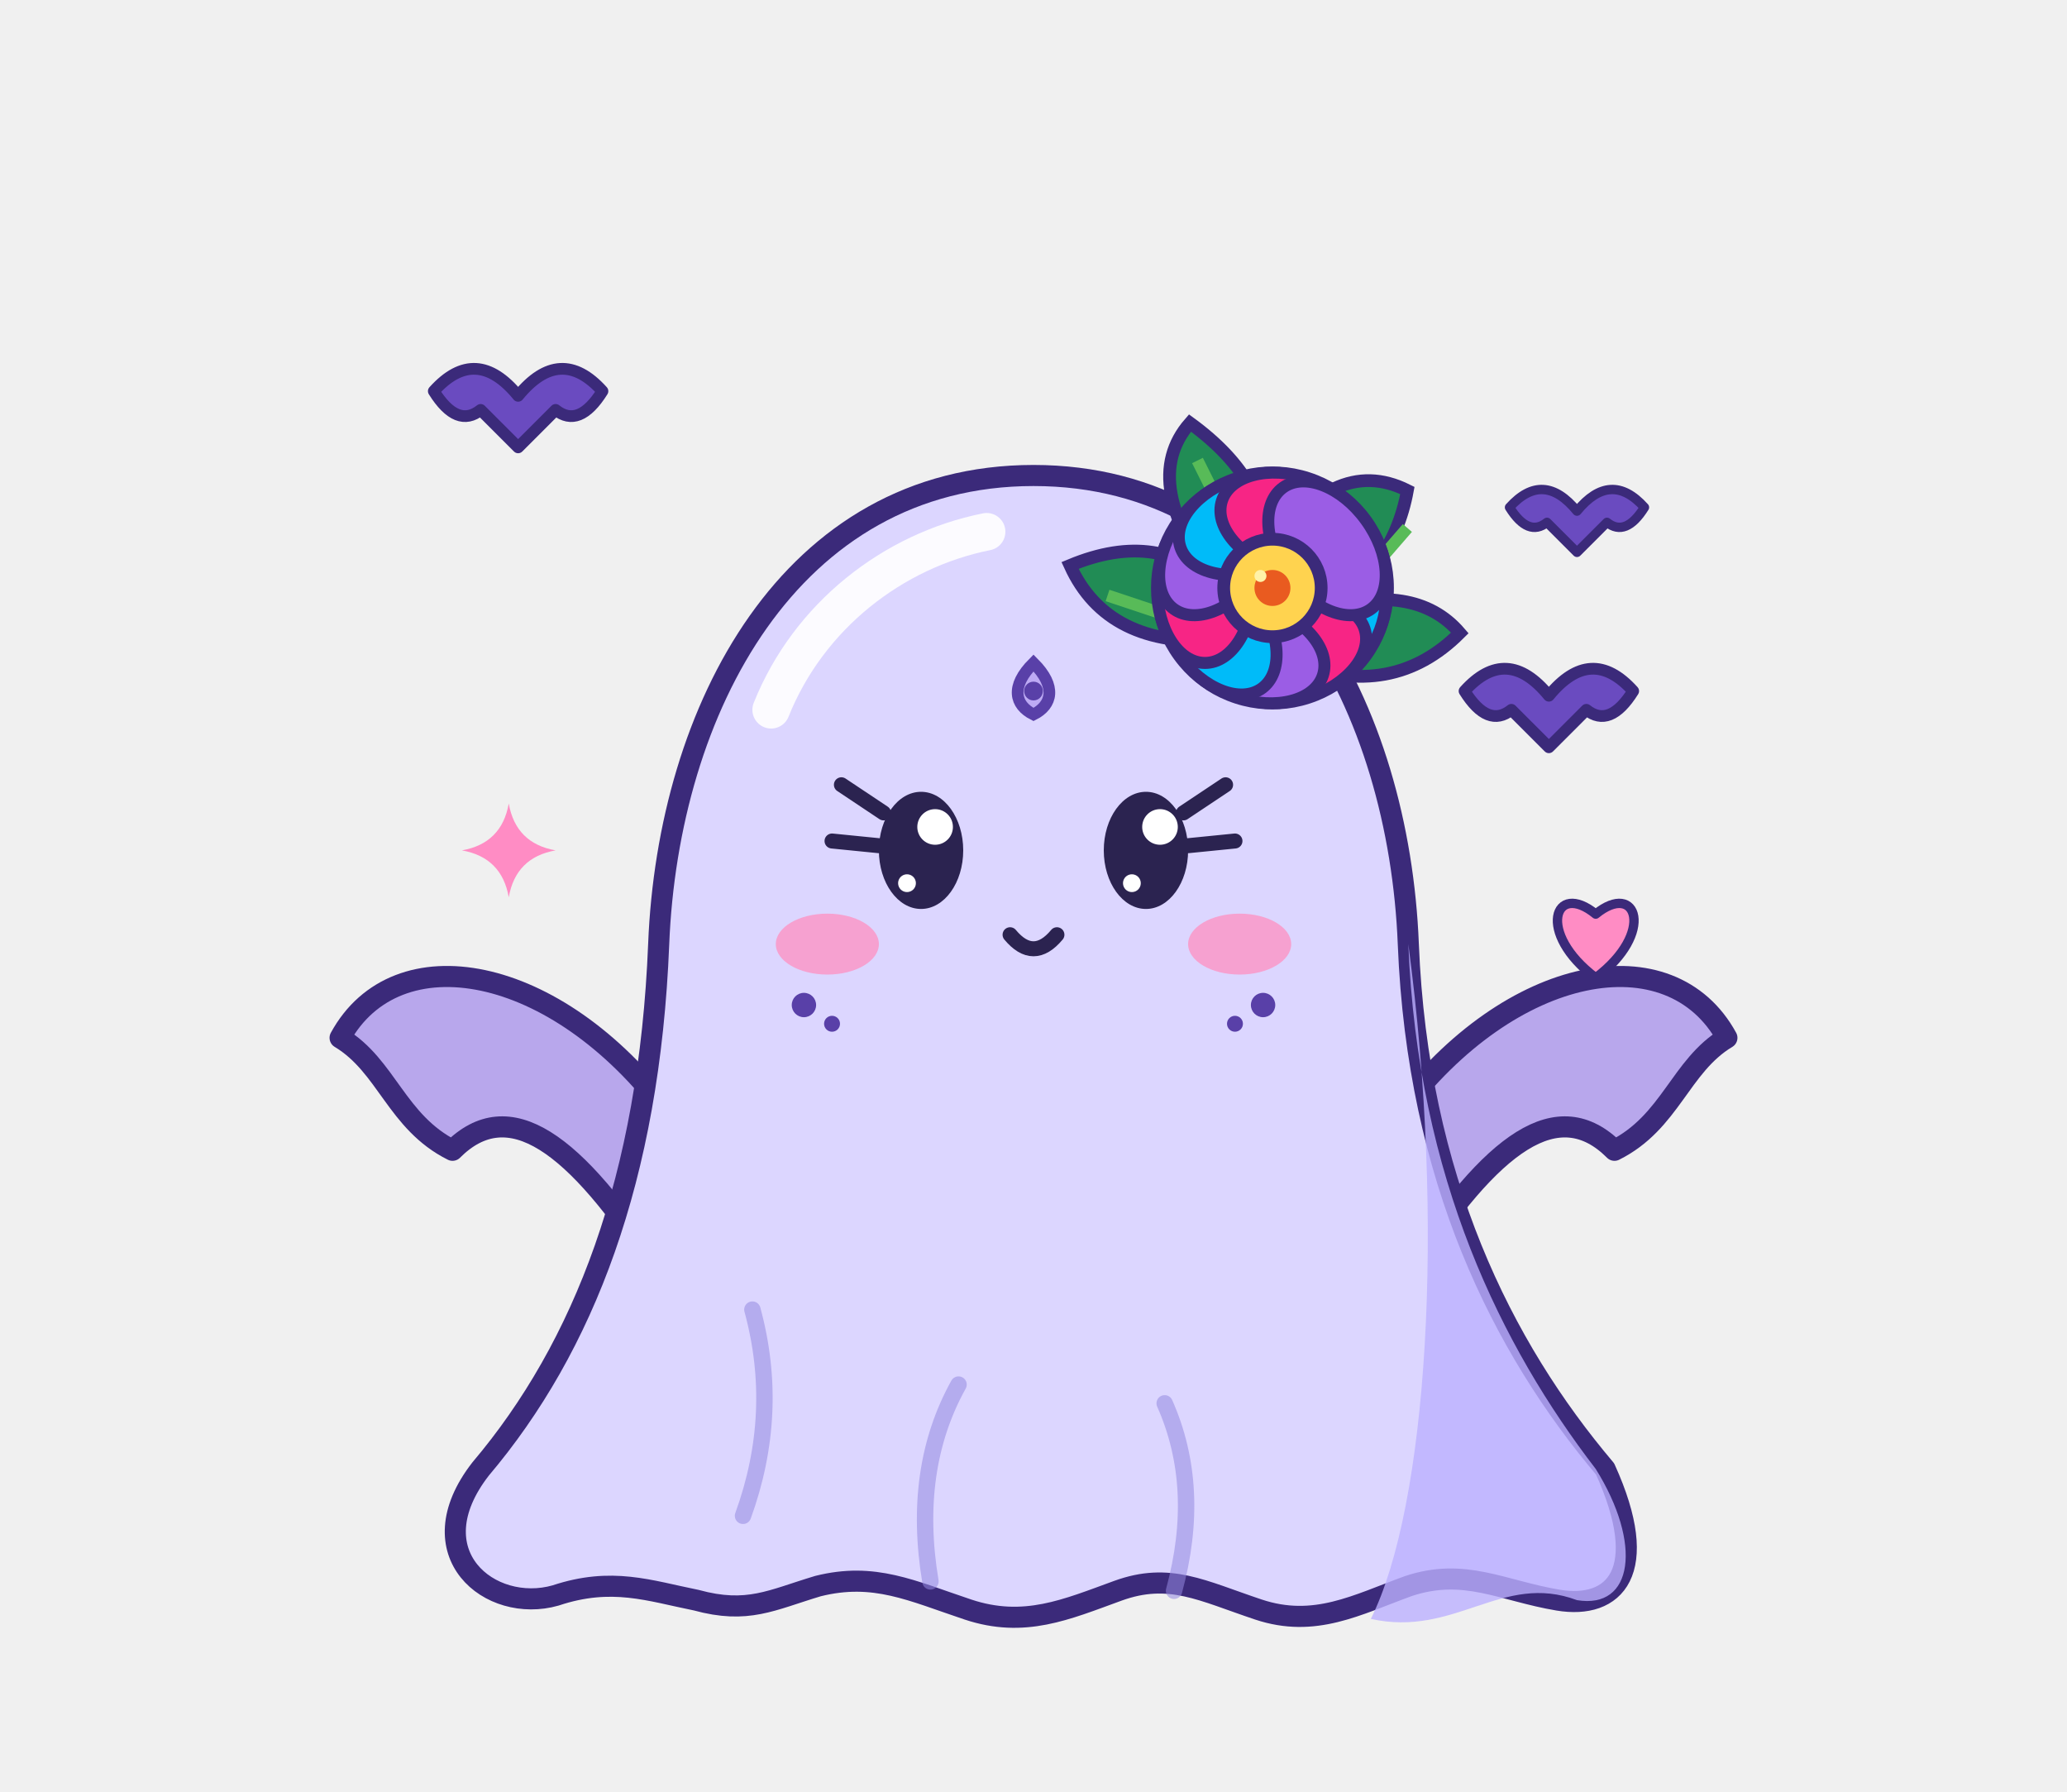
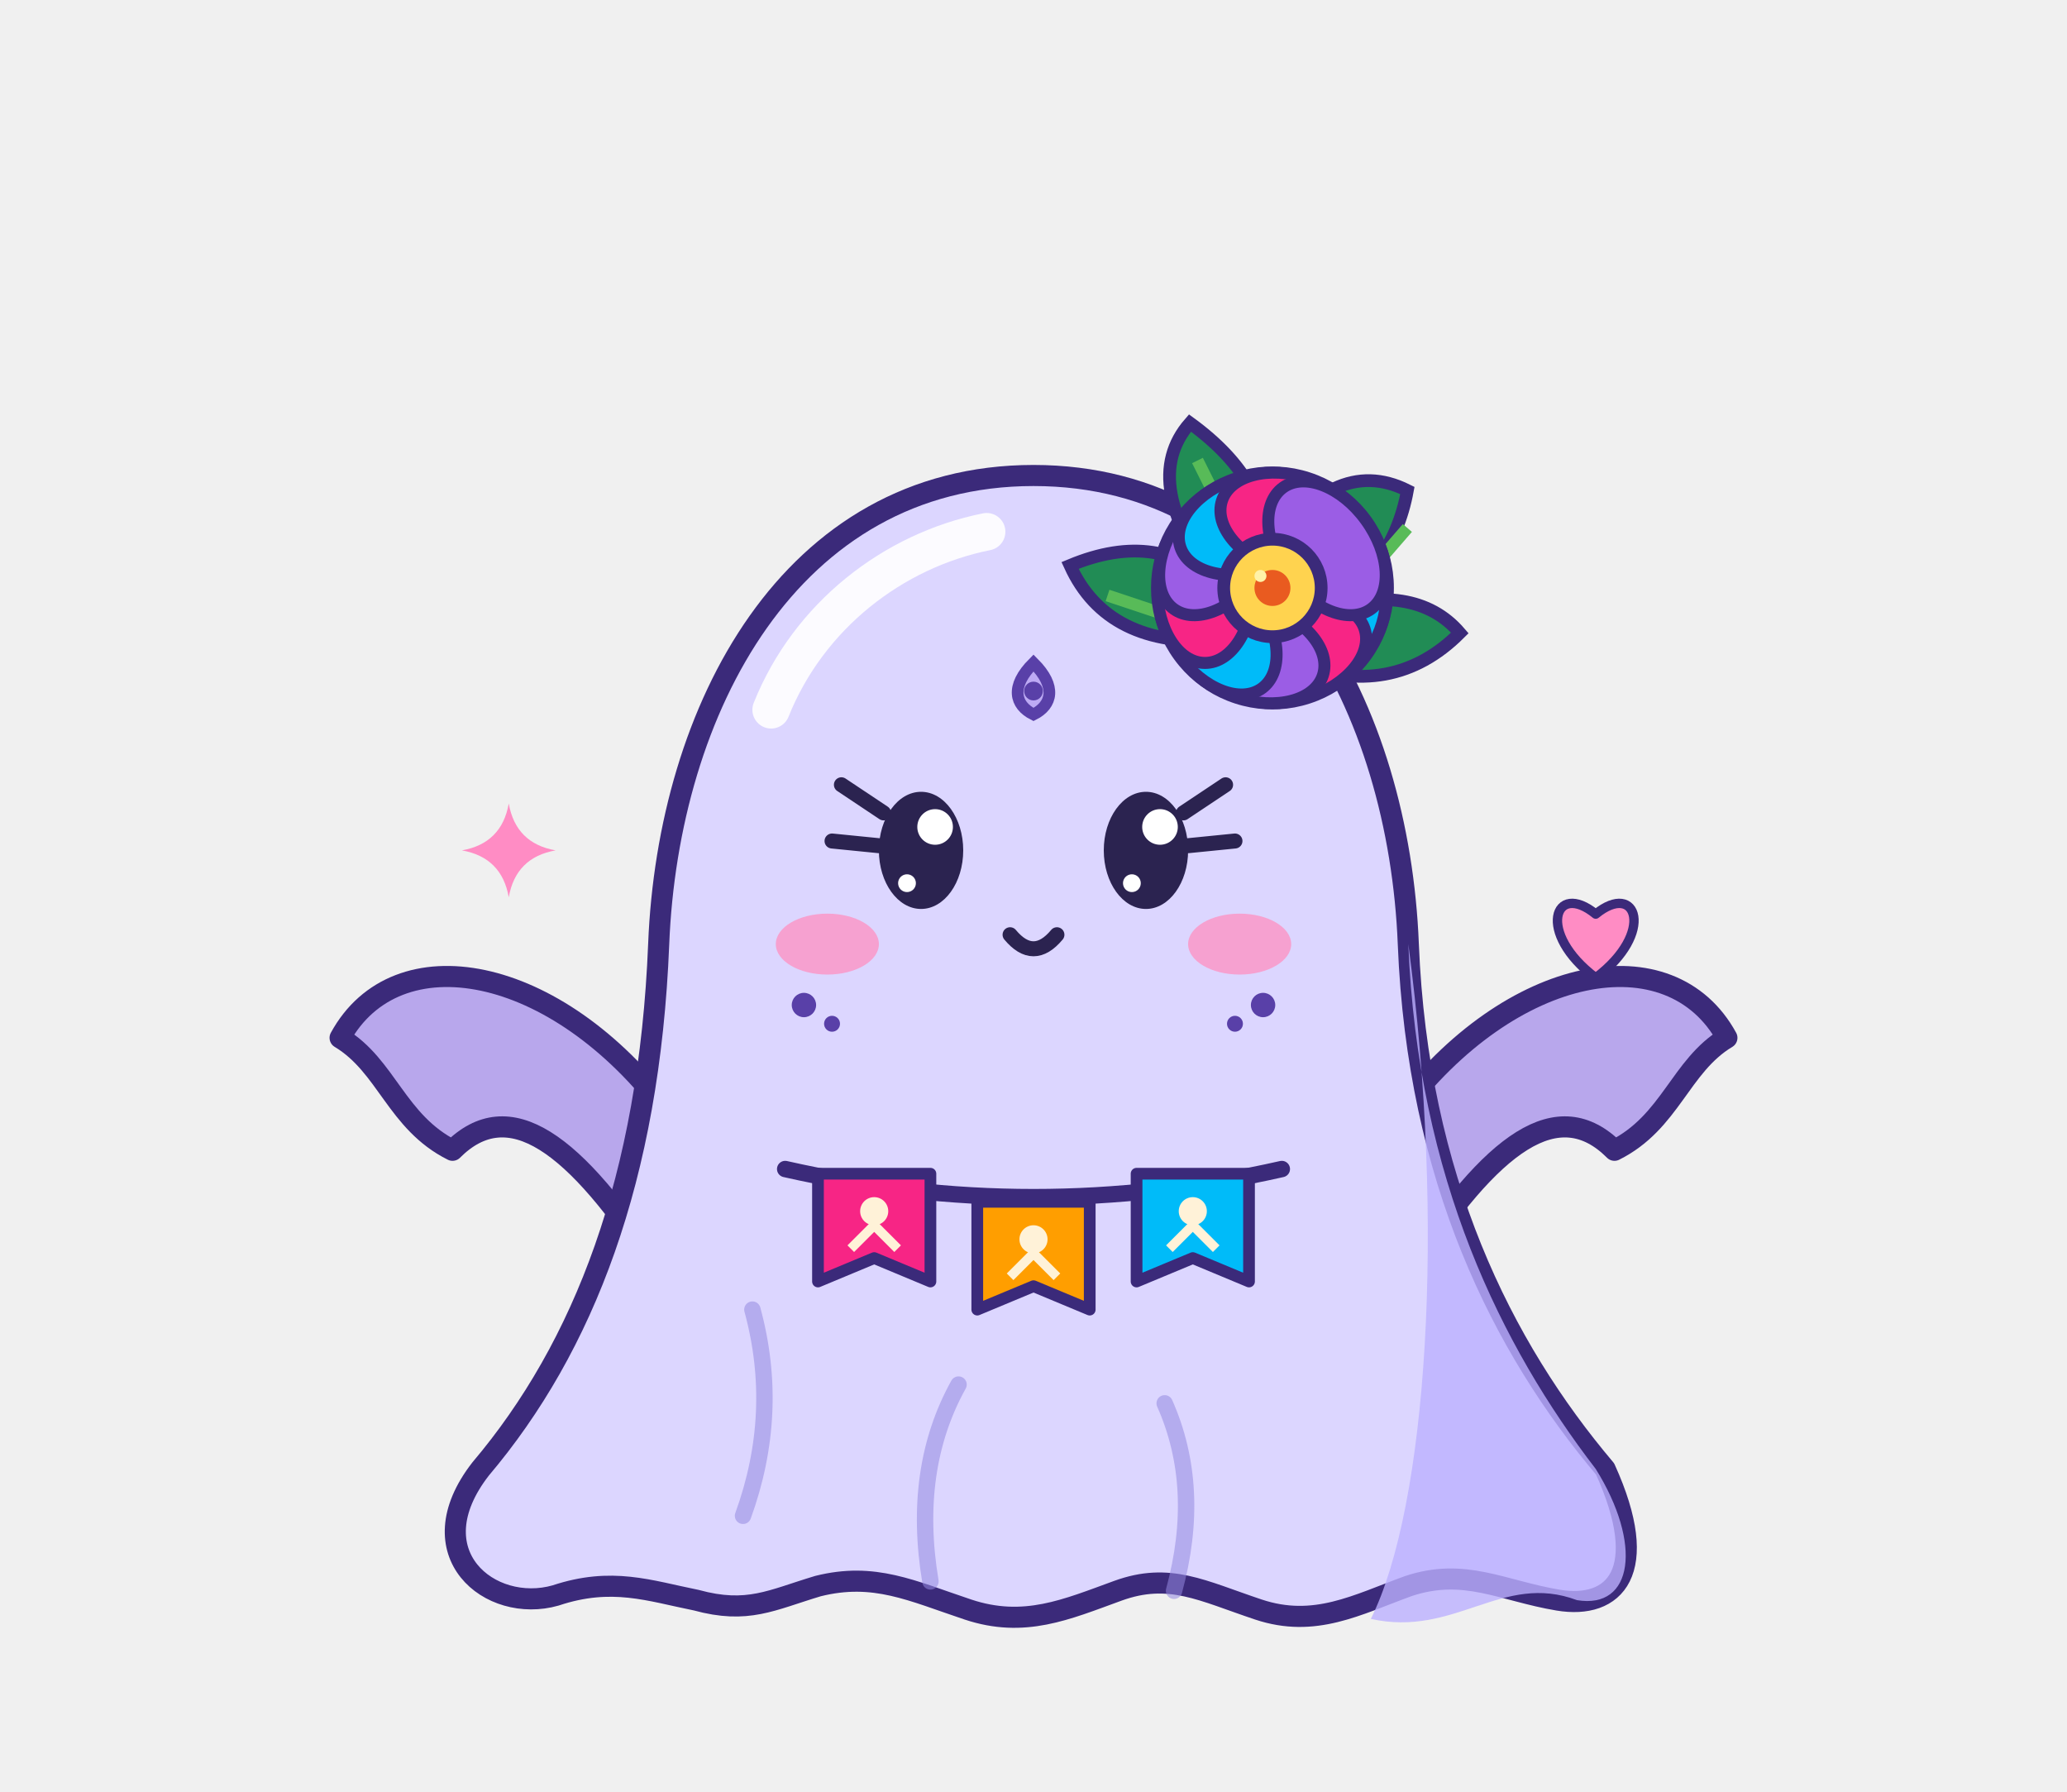
<svg xmlns="http://www.w3.org/2000/svg" viewBox="0 0 300 260" role="img" aria-label="Boo-buddy ghost 4">
  <g>
    <g transform="translate(150 205) scale(.68)">
      <g class="f d4">
        <g class="hop">
          <g class="slv l">
            <path d="M-78 -64 C-102 -96 -136 -102 -148 -80 C-138 -74 -136 -62 -124 -56 C-112 -68 -98 -58 -80 -30Z" fill="#B8A7EC" stroke="#3B2A7A" stroke-width="4.5" stroke-linejoin="round" stroke-linecap="round" />
          </g>
          <g class="slv r">
            <path d="M78 -64 C102 -96 136 -102 148 -80 C138 -74 136 -62 124 -56 C112 -68 98 -58 80 -30Z" fill="#B8A7EC" stroke="#3B2A7A" stroke-width="4.5" stroke-linejoin="round" stroke-linecap="round" />
          </g>
          <path d="M0 -200 C-52 -200 -78 -150 -80 -100 C-82 -50 -96 -14 -118 12 C-132 30 -116 43 -102 39 C-90 35 -82 38 -72 40 C-61 43 -56 40 -46 37 C-34 34 -26 38 -14 42 C-2 46 7 42 18 38 C29 34 36 38 48 42 C60 46 69 41 80 37 C92 33 100 38 112 40 C124 42 132 34 122 12 C100 -14 82 -50 80 -100 C78 -150 52 -200 0 -200Z" fill="#DCD6FF" stroke="#3B2A7A" stroke-width="4.5" stroke-linejoin="round" stroke-linecap="round">
            <animate attributeName="d" dur="2.8s" repeatCount="indefinite" calcMode="spline" keyTimes="0;0.33;0.66;1" keySplines=".4 0 .6 1;.4 0 .6 1;.4 0 .6 1" values="M0 -200 C-52 -200 -78 -150 -80 -100 C-82 -50 -96 -14 -118 12 C-132 30 -116 43 -102 39 C-90 35 -82 38 -72 40 C-61 43 -56 40 -46 37 C-34 34 -26 38 -14 42 C-2 46 7 42 18 38 C29 34 36 38 48 42 C60 46 69 41 80 37 C92 33 100 38 112 40 C124 42 132 34 122 12 C100 -14 82 -50 80 -100 C78 -150 52 -200 0 -200Z;M0 -200 C-52 -200 -78 -150 -80 -100 C-82 -50 -96 -14 -118 12 C-132 34 -116 46 -102 41 C-90 36 -82 33 -72 39 C-61 46 -56 43 -46 39 C-34 35 -26 34 -14 39 C-2 44 7 45 18 41 C29 37 36 34 48 39 C60 44 69 45 80 41 C92 37 100 34 112 39 C124 44 132 34 122 12 C100 -14 82 -50 80 -100 C78 -150 52 -200 0 -200Z;M0 -200 C-52 -200 -78 -150 -80 -100 C-82 -50 -96 -14 -118 12 C-132 26 -116 40 -102 37 C-90 34 -82 42 -72 44 C-61 46 -56 37 -46 34 C-34 31 -26 42 -14 45 C-2 48 7 37 18 35 C29 33 36 43 48 45 C60 47 69 37 80 34 C92 31 100 42 112 43 C124 44 132 34 122 12 C100 -14 82 -50 80 -100 C78 -150 52 -200 0 -200Z;M0 -200 C-52 -200 -78 -150 -80 -100 C-82 -50 -96 -14 -118 12 C-132 30 -116 43 -102 39 C-90 35 -82 38 -72 40 C-61 43 -56 40 -46 37 C-34 34 -26 38 -14 42 C-2 46 7 42 18 38 C29 34 36 38 48 42 C60 46 69 41 80 37 C92 33 100 38 112 40 C124 42 132 34 122 12 C100 -14 82 -50 80 -100 C78 -150 52 -200 0 -200Z" />
          </path>
          <path d="M80 -100 C82 -50 100 -14 120 12 C130 28 128 42 116 40 C100 34 90 48 72 44 C84 20 88 -40 80 -100Z" fill="#BBB0FF" opacity=".8" />
          <path d="M-62 22 q8 -22 2 -44 M-22 36 q-4 -24 6 -42 M30 38 q6 -22 -2 -40" stroke="#9488E0" stroke-width="3.5" fill="none" stroke-linecap="round" opacity=".55" />
          <path d="M-56 -150 C-48 -170 -30 -184 -10 -188" stroke="#fff" stroke-width="8" fill="none" stroke-linecap="round" opacity=".9" />
          <path d="M0 -160 C-5 -155 -4 -151 0 -149 C4 -151 5 -155 0 -160Z" fill="#BDAAF4" stroke="#5940A8" stroke-width="2.5" />
          <circle cx="0" cy="-154" r="2" fill="#5940A8" />
          <g fill="#5940A8">
            <circle cx="-49" cy="-87" r="2.6" />
            <circle cx="-43" cy="-83" r="1.7" />
            <circle cx="49" cy="-87" r="2.6" />
            <circle cx="43" cy="-83" r="1.7" />
          </g>
        </g>
        <g class="eo">
          <ellipse cx="-24" cy="-120" rx="9" ry="12.5" fill="#2B2350" />
          <circle cx="-21" cy="-125" r="3.8" fill="#fff" />
          <circle cx="-27" cy="-113" r="1.9" fill="#fff" />
          <path d="M-32 -128 l-9 -6 M-33 -121 l-10 -1" stroke="#2B2350" stroke-width="3.2" stroke-linecap="round" />
          <ellipse cx="24" cy="-120" rx="9" ry="12.5" fill="#2B2350" />
          <circle cx="27" cy="-125" r="3.8" fill="#fff" />
          <circle cx="21" cy="-113" r="1.9" fill="#fff" />
          <path d="M32 -128 l9 -6 M33 -121 l10 -1" stroke="#2B2350" stroke-width="3.2" stroke-linecap="round" />
        </g>
        <g class="eh" opacity="0">
          <path d="M-34 -116 Q-24 -130 -14 -116 M14 -116 Q24 -130 34 -116" stroke="#2B2350" stroke-width="4.5" fill="none" stroke-linecap="round" />
          <path d="M-36 -124 l-8 -5 M36 -124 l8 -5" stroke="#2B2350" stroke-width="3.2" stroke-linecap="round" />
        </g>
        <ellipse cx="-44" cy="-100" rx="11" ry="6.5" fill="#FF8FC0" opacity=".75" />
        <ellipse cx="44" cy="-100" rx="11" ry="6.5" fill="#FF8FC0" opacity=".75" />
        <path d="M-5 -102 Q0 -96 5 -102" stroke="#2B2350" stroke-width="3.2" fill="none" stroke-linecap="round" />
        <g class="head-flower" transform="translate(51 -176) scale(1.6)">
          <path d="M-7 7 Q-22 8 -27 -3 Q-15 -8 -7 0 Q-18 -14 -11 -22 Q0 -14 -1 -4 Q8 -18 18 -13 Q16 -2 6 3 Q19 -1 25 6 Q16 15 3 10Z" fill="#218C55" stroke="#3B2A7A" stroke-width="1.7" />
          <path d="M-22 1 L-7 6 M-10 -17 L-3 -3 M18 -8 L5 7" fill="none" stroke="#58BB58" stroke-width="1.6" />
          <ellipse cx="9.00" cy="0.00" rx="6.4" ry="10" transform="rotate(0 9.00 0.00)" fill="#9B5DE5" stroke="#3B2A7A" stroke-width="1.6" />
          <ellipse cx="7.28" cy="5.29" rx="6.4" ry="10" transform="rotate(36 7.28 5.29)" fill="#00BBF9" stroke="#3B2A7A" stroke-width="1.6" />
          <ellipse cx="2.78" cy="8.56" rx="6.4" ry="10" transform="rotate(72 2.78 8.56)" fill="#F72585" stroke="#3B2A7A" stroke-width="1.6" />
          <ellipse cx="-2.78" cy="8.56" rx="6.4" ry="10" transform="rotate(108 -2.78 8.56)" fill="#9B5DE5" stroke="#3B2A7A" stroke-width="1.6" />
          <ellipse cx="-7.28" cy="5.29" rx="6.4" ry="10" transform="rotate(144 -7.28 5.29)" fill="#00BBF9" stroke="#3B2A7A" stroke-width="1.6" />
          <ellipse cx="-9.00" cy="0.00" rx="6.4" ry="10" transform="rotate(180 -9.00 0.00)" fill="#F72585" stroke="#3B2A7A" stroke-width="1.6" />
          <ellipse cx="-7.28" cy="-5.29" rx="6.4" ry="10" transform="rotate(216 -7.28 -5.29)" fill="#9B5DE5" stroke="#3B2A7A" stroke-width="1.6" />
          <ellipse cx="-2.78" cy="-8.56" rx="6.4" ry="10" transform="rotate(252 -2.78 -8.56)" fill="#00BBF9" stroke="#3B2A7A" stroke-width="1.6" />
          <ellipse cx="2.78" cy="-8.56" rx="6.4" ry="10" transform="rotate(288 2.78 -8.56)" fill="#F72585" stroke="#3B2A7A" stroke-width="1.6" />
          <ellipse cx="7.28" cy="-5.29" rx="6.4" ry="10" transform="rotate(324 7.28 -5.29)" fill="#9B5DE5" stroke="#3B2A7A" stroke-width="1.6" />
          <circle r="6.5" fill="#FFD34F" stroke="#3B2A7A" stroke-width="1.7" />
          <circle r="2.4" fill="#E95B20" />
          <circle cx="-1.6" cy="-1.6" r=".8" fill="#FFF2A8" />
        </g>
-         <g class="fly a">
-           <path transform="translate(-110 -214) scale(1)" d="M-18 -4 Q-9 -14 0 -3 Q9 -14 18 -4 Q13 4 8 0 L0 8 L-8 0 Q-13 4 -18 -4Z" fill="#6A4BC0" stroke="#3B2A7A" stroke-width="2.5" stroke-linejoin="round" />
-         </g>
-         <g class="fly b">
-           <path transform="translate(116 -190) scale(0.8)" d="M-18 -4 Q-9 -14 0 -3 Q9 -14 18 -4 Q13 4 8 0 L0 8 L-8 0 Q-13 4 -18 -4Z" fill="#6A4BC0" stroke="#3B2A7A" stroke-width="2.5" stroke-linejoin="round" />
-         </g>
-         <g class="fly c">
-           <path transform="translate(110 -150) scale(1)" d="M-18 -4 Q-9 -14 0 -3 Q9 -14 18 -4 Q13 4 8 0 L0 8 L-8 0 Q-13 4 -18 -4Z" fill="#6A4BC0" stroke="#3B2A7A" stroke-width="2.5" stroke-linejoin="round" />
+         <g class="dia-prop papel-picado-garland">
+           <path d="M-53 -52 Q0 -40 53 -52" fill="none" stroke="#3B2A7A" stroke-width="3.5" stroke-linecap="round" />
+           <g transform="translate(-34 -51)">
+             <path d="M-12 0 H12 V23 L0 18 L-12 23Z" fill="#F72585" stroke="#3B2A7A" stroke-width="2.5" stroke-linejoin="round" />
+             <circle cy="8" r="3" fill="#FFF2D8" />
+             <path d="M-5 16 L0 11 L5 16" fill="none" stroke="#FFF2D8" stroke-width="2" stroke-linejoin="round" />
+           </g>
+           <g transform="translate(0 -45)">
+             <path d="M-12 0 H12 V23 L0 18 L-12 23Z" fill="#FF9E00" stroke="#3B2A7A" stroke-width="2.5" stroke-linejoin="round" />
+             <circle cy="8" r="3" fill="#FFF2D8" />
+             <path d="M-5 16 L0 11 L5 16" fill="none" stroke="#FFF2D8" stroke-width="2" stroke-linejoin="round" />
+           </g>
+           <g transform="translate(34 -51)">
+             <path d="M-12 0 H12 V23 L0 18 L-12 23Z" fill="#00BBF9" stroke="#3B2A7A" stroke-width="2.5" stroke-linejoin="round" />
+             <circle cy="8" r="3" fill="#FFF2D8" />
+             <path d="M-5 16 L0 11 L5 16" fill="none" stroke="#FFF2D8" stroke-width="2" stroke-linejoin="round" />
+           </g>
        </g>
        <path transform="translate(-112 -120) scale(1)" d="M0 -10 Q1.5 -1.5 10 0 Q1.5 1.5 0 10 Q-1.5 1.5 -10 0 Q-1.5 -1.5 0 -10Z" fill="#FF8CC4" />
        <path transform="translate(120 -100) scale(0.8)" d="M0 9 C-16 -3 -11 -17 0 -8 C11 -17 16 -3 0 9Z" fill="#FF8CC4" stroke="#3B2A7A" stroke-width="2.5" stroke-linejoin="round" />
      </g>
    </g>
  </g>
</svg>
